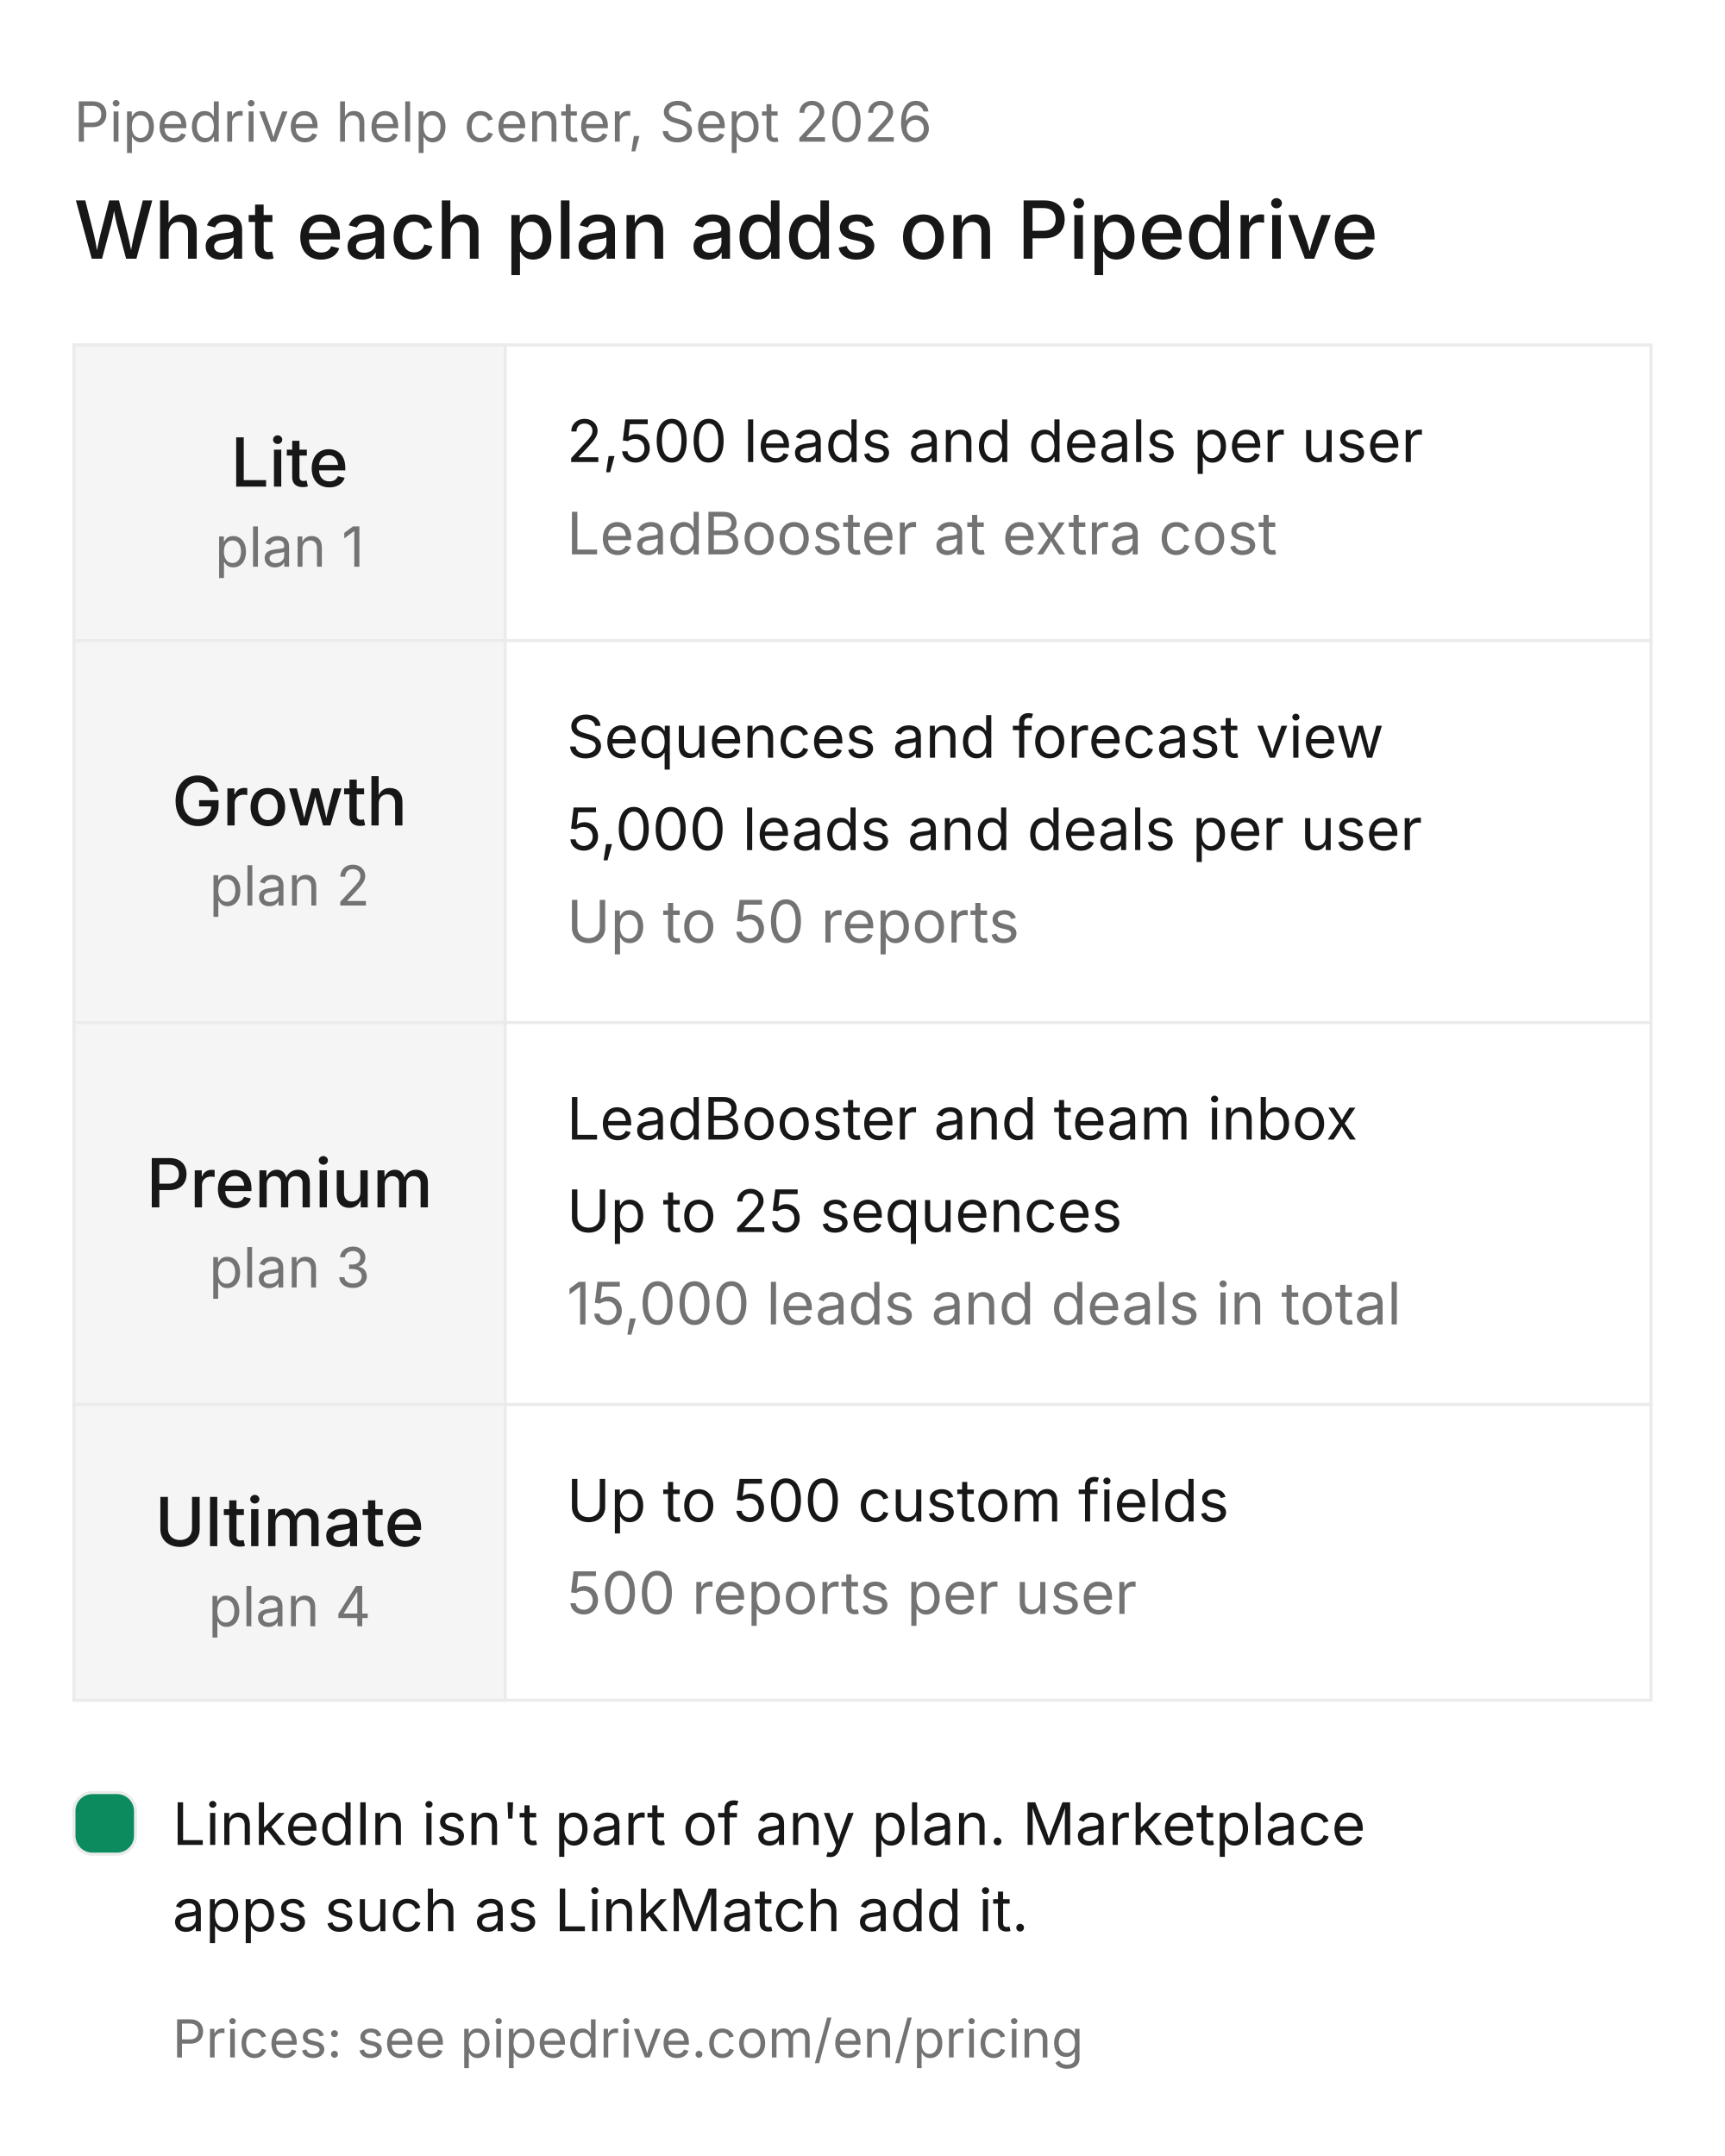
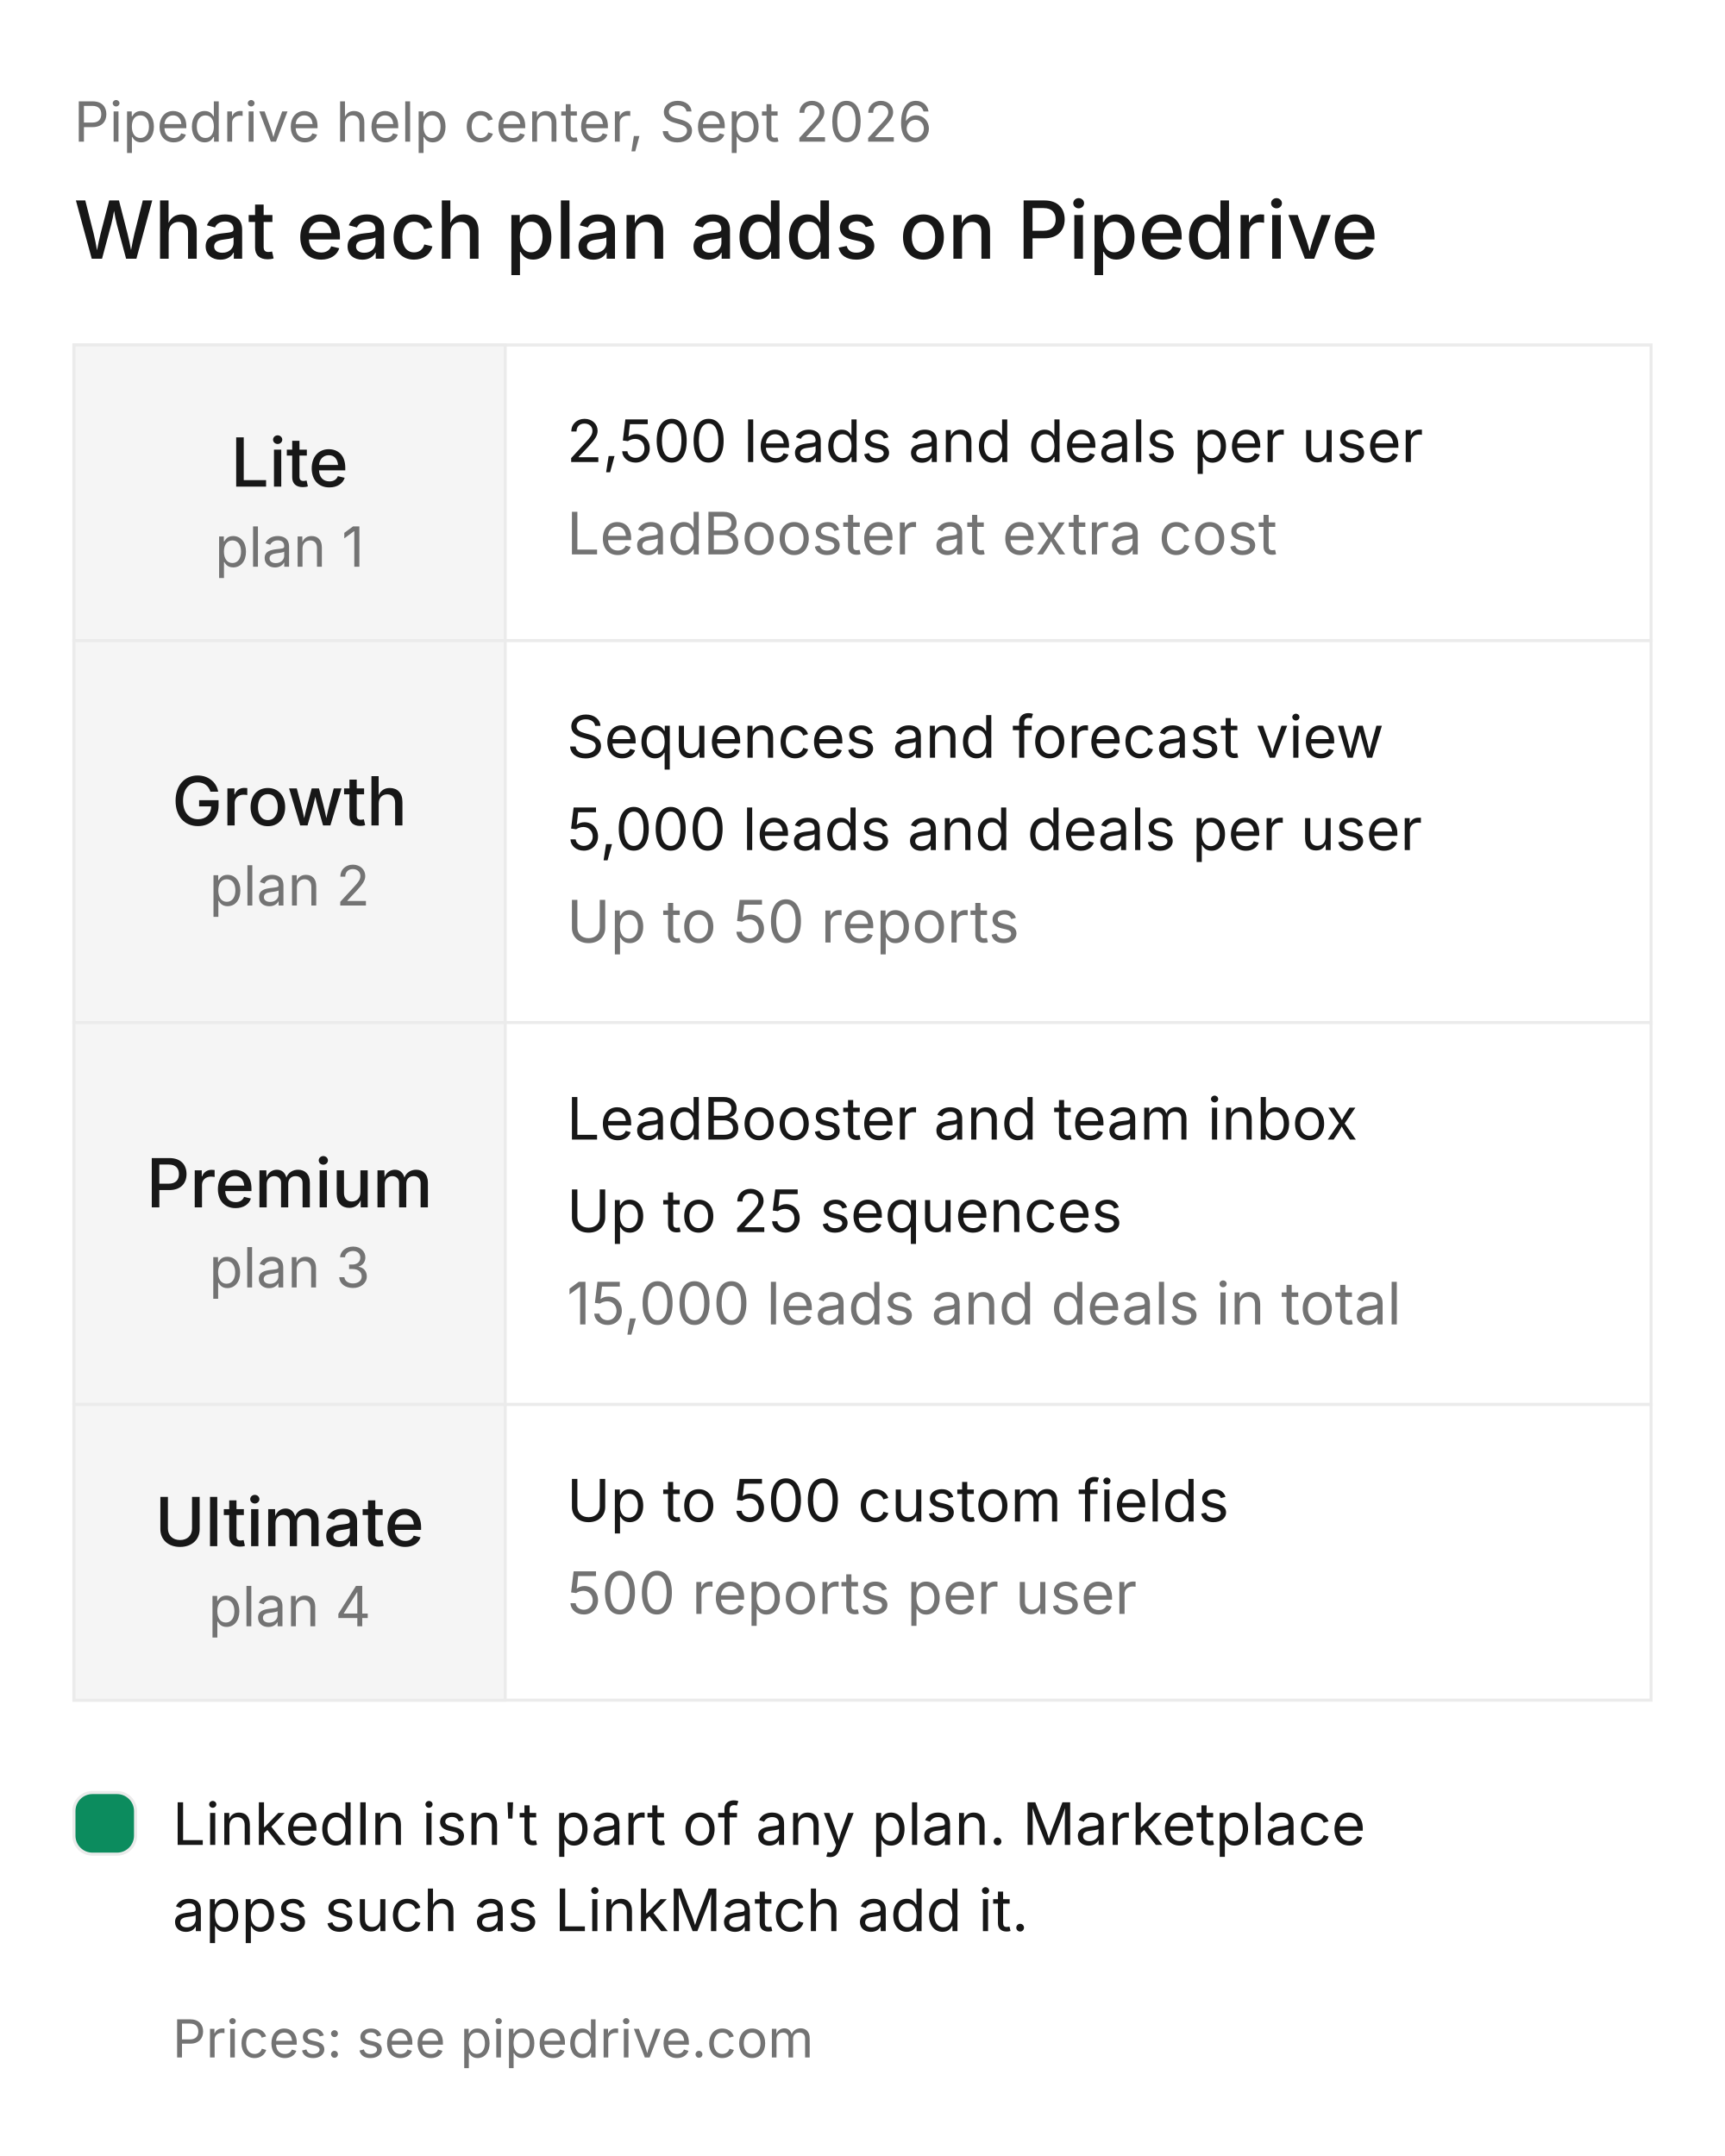
<svg xmlns="http://www.w3.org/2000/svg" viewBox="0 0 560 700" width="560" height="700" role="img" aria-labelledby="t d" font-family="Inter, system-ui, sans-serif">
  <rect width="560" height="700" fill="#ffffff" />
  <text x="24" y="46" font-family="Inter, system-ui, sans-serif" font-size="18" fill="#737373">Pipedrive help center, Sept 2026</text>
  <text x="24" y="84" font-size="26" font-weight="500" fill="#171717">What each plan adds <tspan fill="#171717">on Pipedrive</tspan>
  </text>
  <rect x="24" y="112" width="512" height="96" fill="#ffffff" stroke="#ebebeb" />
  <rect x="24" y="112" width="140" height="96" fill="#f5f5f5" stroke="#ebebeb" />
  <text x="94" y="158" text-anchor="middle" font-size="22" font-weight="500" fill="#171717">Lite</text>
  <text x="94" y="184" text-anchor="middle" font-family="Inter, system-ui, sans-serif" font-size="18" fill="#737373">plan 1</text>
  <text x="184" y="150" font-size="19" fill="#171717">2,500 leads and deals per user</text>
  <text x="184" y="180" font-size="19" fill="#737373">LeadBooster at extra cost</text>
  <rect x="24" y="208" width="512" height="124" fill="#ffffff" stroke="#ebebeb" />
  <rect x="24" y="208" width="140" height="124" fill="#f5f5f5" stroke="#ebebeb" />
  <text x="94" y="268" text-anchor="middle" font-size="22" font-weight="500" fill="#171717">Growth</text>
  <text x="94" y="294" text-anchor="middle" font-family="Inter, system-ui, sans-serif" font-size="18" fill="#737373">plan 2</text>
  <text x="184" y="246" font-size="19" fill="#171717">Sequences and forecast view</text>
  <text x="184" y="276" font-size="19" fill="#171717">5,000 leads and deals per user</text>
  <text x="184" y="306" font-size="19" fill="#737373">Up to 50 reports</text>
  <rect x="24" y="332" width="512" height="124" fill="#ffffff" stroke="#ebebeb" />
  <rect x="24" y="332" width="140" height="124" fill="#f5f5f5" stroke="#ebebeb" />
  <text x="94" y="392" text-anchor="middle" font-size="22" font-weight="500" fill="#171717">Premium</text>
  <text x="94" y="418" text-anchor="middle" font-family="Inter, system-ui, sans-serif" font-size="18" fill="#737373">plan 3</text>
  <text x="184" y="370" font-size="19" fill="#171717">LeadBooster and team inbox</text>
  <text x="184" y="400" font-size="19" fill="#171717">Up to 25 sequences</text>
  <text x="184" y="430" font-size="19" fill="#737373">15,000 leads and deals in total</text>
  <rect x="24" y="456" width="512" height="96" fill="#ffffff" stroke="#ebebeb" />
  <rect x="24" y="456" width="140" height="96" fill="#f5f5f5" stroke="#ebebeb" />
  <text x="94" y="502" text-anchor="middle" font-size="22" font-weight="500" fill="#171717">Ultimate</text>
  <text x="94" y="528" text-anchor="middle" font-family="Inter, system-ui, sans-serif" font-size="18" fill="#737373">plan 4</text>
  <text x="184" y="494" font-size="19" fill="#171717">Up to 500 custom fields</text>
  <text x="184" y="524" font-size="19" fill="#737373">500 reports per user</text>
  <rect x="24" y="582" width="20" height="20" fill="#0c8c5e" stroke="#ebebeb" rx="6" />
  <text x="56" y="599" font-size="19" fill="#171717">LinkedIn isn't part of any plan. Marketplace</text>
  <text x="56" y="627" font-size="19" fill="#171717">apps such as LinkMatch add it.</text>
-   <text x="56" y="668" font-size="17" fill="#737373">Prices: see pipedrive.com/en/pricing</text>
+   <text x="56" y="668" font-size="17" fill="#737373">Prices: see pipedrive.com</text>
</svg>
